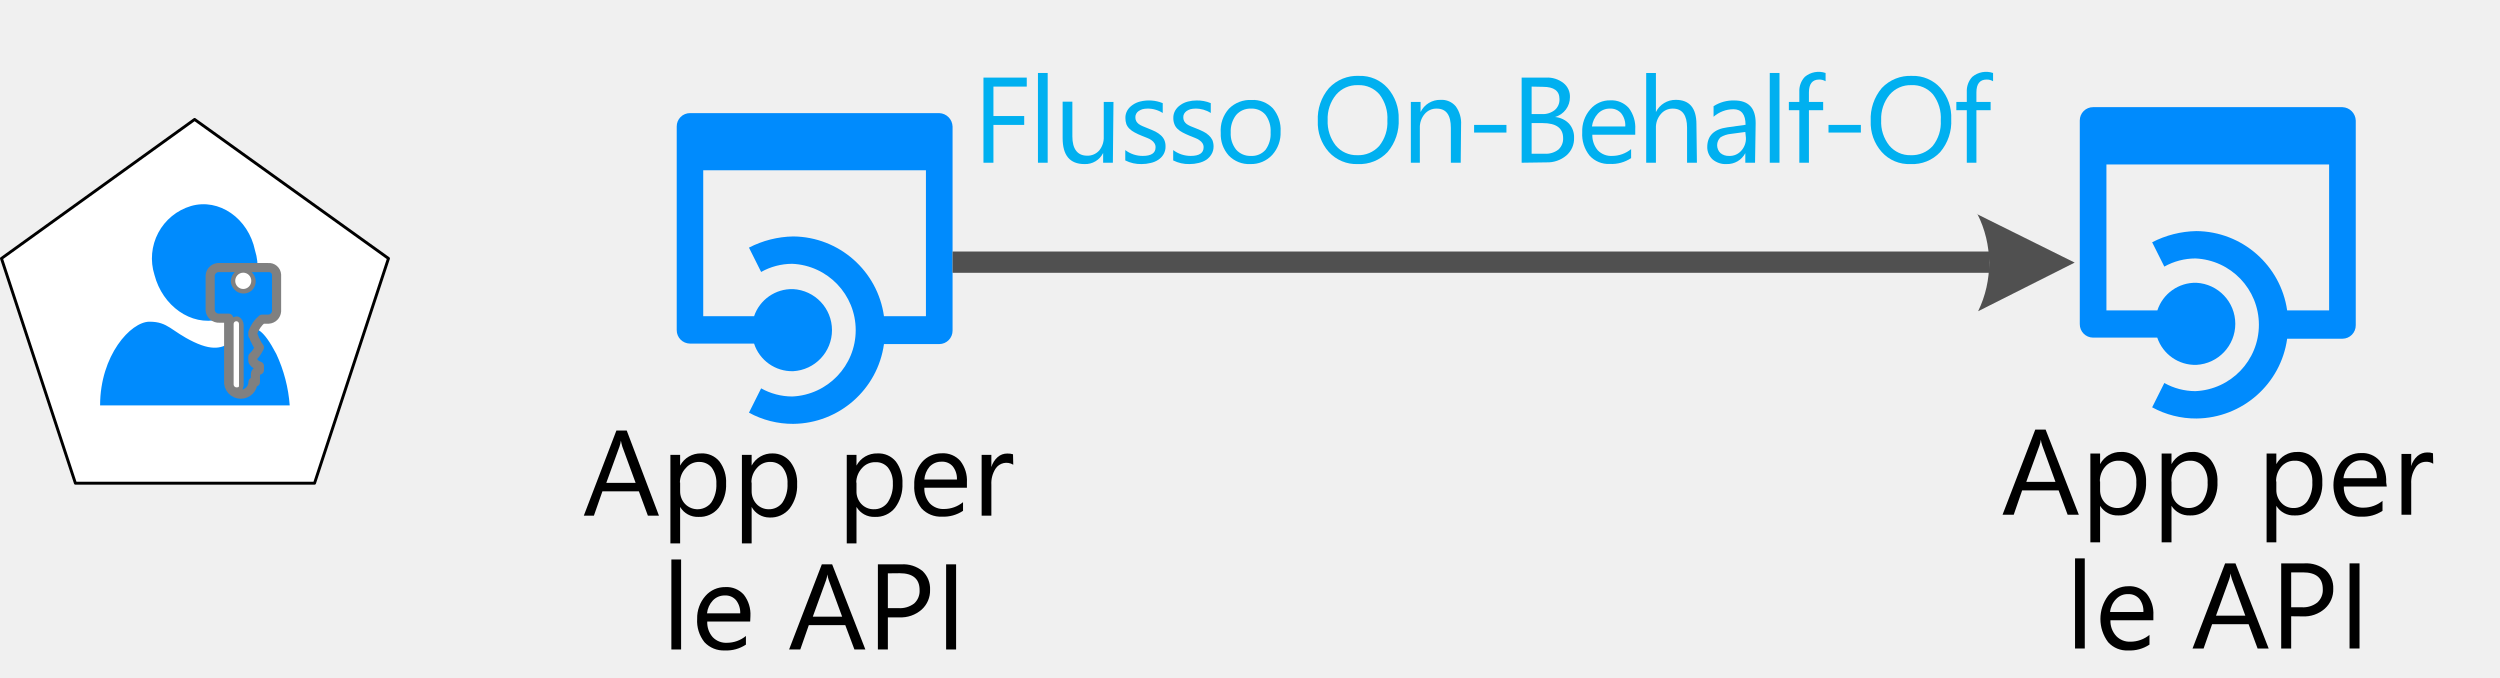
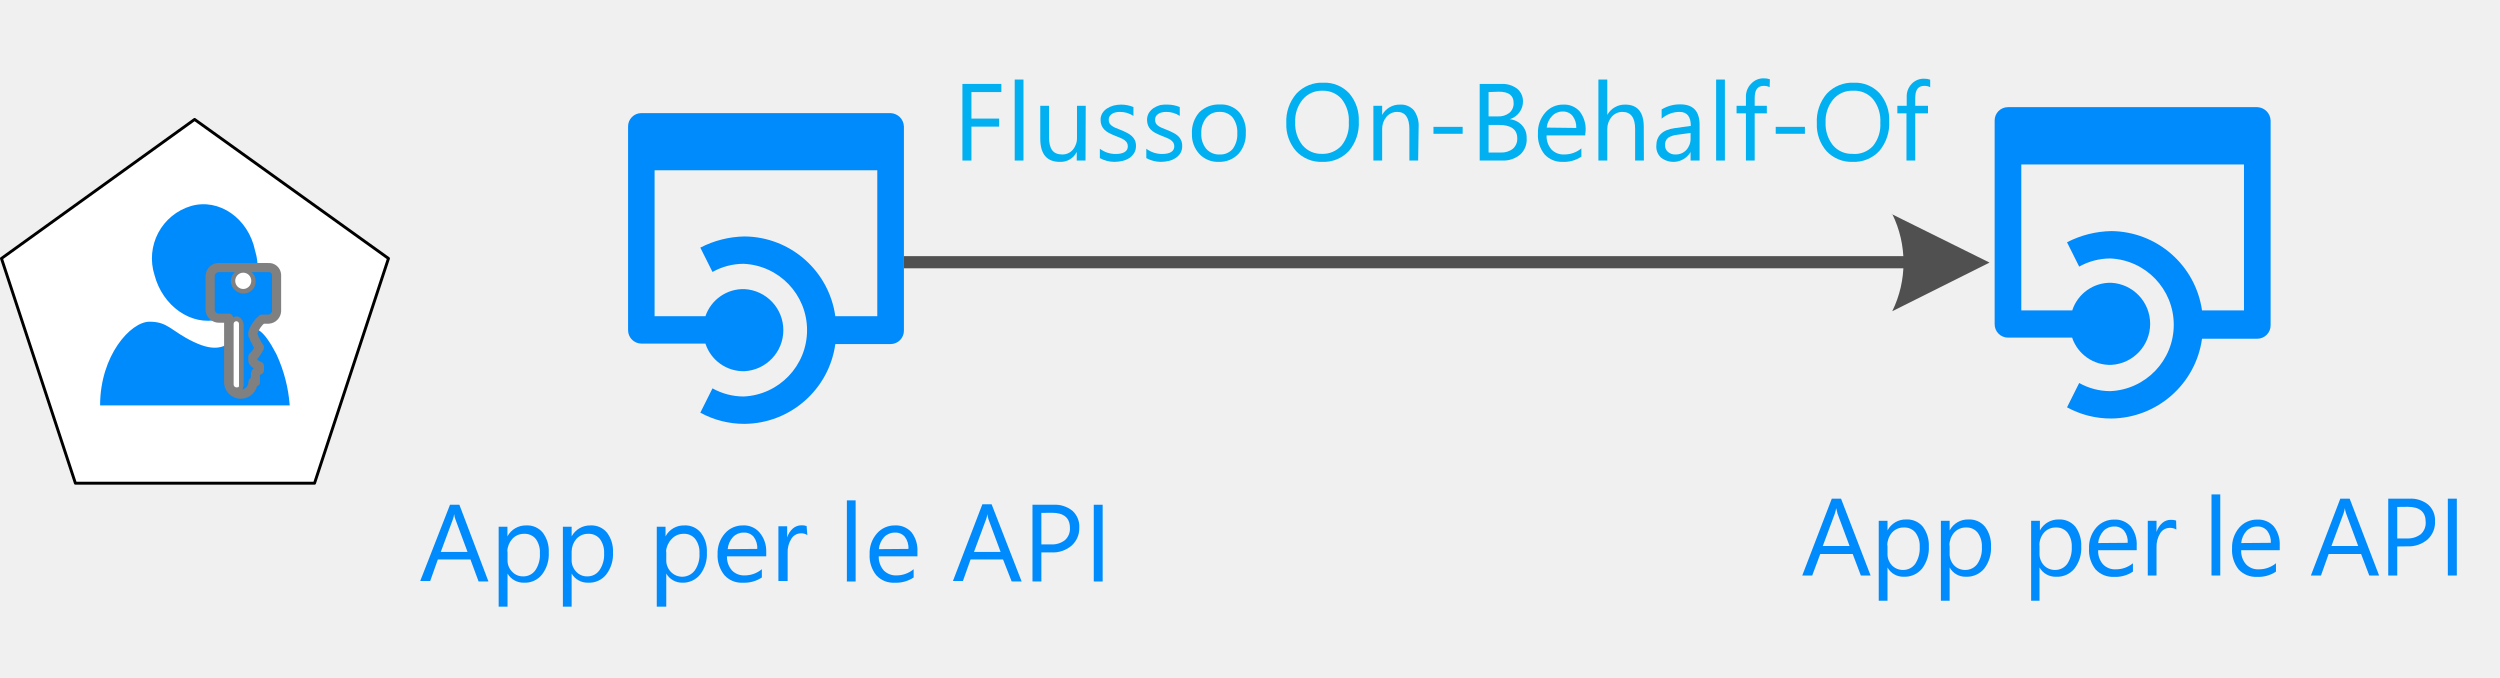
- <svg xmlns="http://www.w3.org/2000/svg" viewBox="0 0 205.55 55.68">
+ <svg xmlns="http://www.w3.org/2000/svg" id="svg95" viewBox="0 0 205.55 55.68">
  <defs>
-     <style>.cls-1,.cls-4{fill:#fff;}.cls-1{stroke:#000;stroke-width:0.24px;}.cls-1,.cls-3{stroke-linecap:round;stroke-linejoin:round;}.cls-2,.cls-3{fill:#008bfd;}.cls-3{stroke:gray;stroke-width:0.75px;}.cls-5{fill:#505050;}.cls-6{fill:#00b0f0;}</style>
+     <style>
+       .cls-1, .cls-4 {
+         fill: #fff;
+       }
+ 
+       .cls-1 {
+         stroke: #000;
+         stroke-width: 0.24px;
+       }
+ 
+       .cls-1, .cls-3 {
+         stroke-linecap: round;
+         stroke-linejoin: round;
+       }
+ 
+       .cls-2, .cls-3 {
+         fill: #008bfd;
+       }
+ 
+       .cls-3 {
+         stroke: gray;
+         stroke-width: 0.75px;
+       }
+ 
+       .cls-5 {
+         isolation: isolate;
+       }
+ 
+       .cls-6 {
+         fill: #00b0f0;
+       }
+ 
+       .cls-7 {
+         fill: #505050;
+       }
+ 
+       .cls-8 {
+         fill: none;
+         stroke: #505050;
+         stroke-miterlimit: 10;
+       }
+     </style>
  </defs>
-   <g id="shapes">
-     <g id="shape1000-1">
-       <path class="cls-1" d="M16,9.82.12,21.25,6.2,39.73H25.86l6.08-18.48Z" />
-     </g>
-     <g id="group1216-3">
-       <g id="group1217-4">
-         <g id="group1218-5">
-           <g id="group1219-6">
-             <g id="shape1220-7">
-               <path class="cls-2" d="M15.7,16.94a4.49,4.49,0,0,0-3,5.66c.66,2.55,3,4.22,5.27,3.67a4.5,4.5,0,0,0,3-5.67C20.42,17.94,18,16.27,15.7,16.94Z" />
-             </g>
+   <g id="shape1000-1">
+     <path id="path15" class="cls-1" d="M16,9.82.12,21.25,6.2,39.73H25.86l6.08-18.48Z" />
+   </g>
+   <g id="group1216-3">
+     <g id="group1217-4">
+       <g id="group1218-5">
+         <g id="group1219-6">
+           <g id="shape1220-7">
+             <path id="path28" class="cls-2" d="M15.7,16.94a4.49,4.49,0,0,0-3,5.66c.66,2.55,3,4.22,5.27,3.67a4.5,4.5,0,0,0,3-5.67C20.42,17.94,18,16.27,15.7,16.94Z" />
          </g>
-           <g id="group1221-9">
-             <g id="shape1222-10">
-               <path class="cls-2" d="M20.64,27c-.44,0-.88.78-1.54,1.11s-1.32.89-3.18,0-2.09-1.66-3.63-1.66-4.06,2.77-4.06,6.88H23.82a12.09,12.09,0,0,0-1.1-4.22C21.62,27,21.08,27,20.64,27Z" />
-             </g>
+         </g>
+         <g id="group1221-9">
+           <g id="shape1222-10">
+             <path id="path36" class="cls-2" d="M20.64,27c-.44,0-.88.78-1.54,1.11s-1.32.89-3.18,0-2.09-1.66-3.63-1.66-4.06,2.77-4.06,6.88H23.82a12.09,12.09,0,0,0-1.1-4.22C21.62,27,21.08,27,20.64,27Z" />
          </g>
        </g>
      </g>
-       <g id="group1223-12">
-         <g id="shape1224-13">
-           <path class="cls-3" d="M22.05,22H17.93a.71.71,0,0,0-.65.66v2.85a.72.72,0,0,0,.76.65h.76v5.15a1,1,0,0,0,1,1.1,1,1,0,0,0,1-1H21v-.65c0-.22.33-.33.33-.33v-.33c-.33-.11-.54-.33-.54-.44v-.33l.21-.22a3.55,3.55,0,0,0,.33-.54A2.4,2.4,0,0,1,21,28c-.1-.11-.1-.33-.21-.44v-.22a2.51,2.51,0,0,1,.76-1.1h.54a.7.7,0,0,0,.65-.65v-3A.63.63,0,0,0,22.05,22Zm-2.39,9.53c0,.22,0,.33-.21.33s-.22-.22-.22-.33V26.72c0-.22.11-.33.22-.33s.21.22.21.33ZM20,23.76a.69.69,0,0,1-.65-.65.7.7,0,0,1,.65-.66.71.71,0,0,1,.65.66A.62.62,0,0,1,20,23.76Z" />
-         </g>
-         <g id="shape1225-15">
-           <path class="cls-4" d="M19.43,31.85a.24.24,0,0,1-.22-.22v-5a.22.22,0,0,1,.44,0v5.11C19.65,31.85,19.54,31.85,19.43,31.85Z" />
-         </g>
-         <g id="shape1226-17">
-           <ellipse class="cls-4" cx="20" cy="23.09" rx="0.66" ry="0.67" />
-         </g>
+     </g>
+     <g id="group1223-12">
+       <g id="shape1224-13">
+         <path id="path46" class="cls-3" d="M22.05,22H17.93a.71.71,0,0,0-.65.66v2.85a.72.72,0,0,0,.76.65h.76v5.15a1,1,0,0,0,1,1.1,1,1,0,0,0,1-1H21v-.65c0-.22.33-.33.33-.33v-.33c-.33-.11-.54-.33-.54-.44v-.33l.21-.22a3.55,3.55,0,0,0,.33-.54A2.4,2.4,0,0,1,21,28c-.1-.11-.1-.33-.21-.44v-.22a2.51,2.51,0,0,1,.76-1.1h.54a.7.7,0,0,0,.65-.65v-3A.63.63,0,0,0,22.05,22Zm-2.39,9.53c0,.22,0,.33-.21.33s-.22-.22-.22-.33V26.72c0-.22.11-.33.22-.33s.21.22.21.33ZM20,23.76a.69.69,0,0,1-.65-.65.7.7,0,0,1,.65-.66.71.71,0,0,1,.65.66A.62.62,0,0,1,20,23.76Z" />
      </g>
-     </g>
-     <g id="shape1229-25">
-       <path class="cls-2" d="M77.23,9.3H56.73a1.09,1.09,0,0,0-1.09,1.1V27.14a1.1,1.1,0,0,0,1.09,1.11H62a3.29,3.29,0,0,0,3.21,2.27,3.38,3.38,0,0,0,0-6.75A3.29,3.29,0,0,0,62,26H57.82v-12H76.13V26H72.68a7.61,7.61,0,0,0-7.46-6.56,8.25,8.25,0,0,0-3.64.92l1,2a5.27,5.27,0,0,1,2.55-.67,5.46,5.46,0,0,1,0,10.91,5.27,5.27,0,0,1-2.55-.67l-1,2a7.51,7.51,0,0,0,3.64.92,7.61,7.61,0,0,0,7.46-6.56h4.55a1.1,1.1,0,0,0,1.09-1.11V10.4A1.14,1.14,0,0,0,77.23,9.3Z" />
-     </g>
-     <g id="shape1227-19">
-       <path class="cls-2" d="M192.6,8.81H172.1A1.09,1.09,0,0,0,171,9.91V26.65a1.1,1.1,0,0,0,1.09,1.11h5.28A3.29,3.29,0,0,0,180.59,30a3.38,3.38,0,0,0,0-6.75,3.29,3.29,0,0,0-3.21,2.27h-4.19v-12H191.5v12h-3.45A7.61,7.61,0,0,0,180.59,19a8.25,8.25,0,0,0-3.64.92l1,2a5.27,5.27,0,0,1,2.55-.67,5.46,5.46,0,0,1,0,10.91,5.27,5.27,0,0,1-2.55-.67l-1,2a7.51,7.51,0,0,0,3.64.92,7.61,7.61,0,0,0,7.46-6.56h4.55a1.1,1.1,0,0,0,1.09-1.11V9.91A1.14,1.14,0,0,0,192.6,8.81Z" />
-     </g>
-     <g id="shape1230-28">
-       <g id="lend5">
-         <path class="cls-5" d="M162.52,17.59l8.06,4-7.94,4a9,9,0,0,0-.06-8" />
+       <g id="shape1225-15">
+         <path id="path51" class="cls-4" d="M19.43,31.85a.24.24,0,0,1-.22-.22v-5a.22.22,0,0,1,.44,0v5.11C19.65,31.85,19.54,31.85,19.43,31.85Z" />
+       </g>
+       <g id="shape1226-17">
+         <ellipse id="ellipse56" class="cls-4" cx="20" cy="23.09" rx="0.66" ry="0.67" />
      </g>
    </g>
  </g>
-   <g id="text">
-     <path d="M170.92,42.32H170l-.74-2h-3l-.69,2h-.92l2.69-7h.85ZM169,39.62l-1.09-3a2,2,0,0,1-.11-.47h0a2.53,2.53,0,0,1-.11.47l-1.09,3Z" />
-     <path d="M172.67,41.59h0v3h-.8v-7.3h.8v.87h0a1.89,1.89,0,0,1,1.72-1,1.82,1.82,0,0,1,1.51.67,2.8,2.8,0,0,1,.55,1.8,3.07,3.07,0,0,1-.62,2,2,2,0,0,1-1.66.75A1.67,1.67,0,0,1,172.67,41.59Zm0-2v.69a1.49,1.49,0,0,0,.4,1.06,1.43,1.43,0,0,0,2.16-.13,2.51,2.51,0,0,0,.42-1.55,2,2,0,0,0-.39-1.3,1.28,1.28,0,0,0-1.05-.48,1.4,1.4,0,0,0-1.12.49A1.79,1.79,0,0,0,172.65,39.58Z" />
-     <path d="M178.54,41.59h0v3h-.81v-7.3h.81v.87h0a1.9,1.9,0,0,1,1.73-1,1.82,1.82,0,0,1,1.51.67,2.8,2.8,0,0,1,.54,1.8,3.07,3.07,0,0,1-.61,2,2,2,0,0,1-1.67.75A1.69,1.69,0,0,1,178.54,41.59Zm0-2v.69a1.49,1.49,0,0,0,.4,1.06,1.43,1.43,0,0,0,2.16-.13,2.51,2.51,0,0,0,.41-1.55,2,2,0,0,0-.38-1.3,1.28,1.28,0,0,0-1.05-.48,1.4,1.4,0,0,0-1.12.49A1.79,1.79,0,0,0,178.53,39.58Z" />
-     <path d="M187.16,41.59h0v3h-.8v-7.3h.8v.87h0a1.9,1.9,0,0,1,1.73-1,1.82,1.82,0,0,1,1.51.67,2.8,2.8,0,0,1,.54,1.8,3.07,3.07,0,0,1-.61,2,2,2,0,0,1-1.67.75A1.67,1.67,0,0,1,187.16,41.59Zm0-2v.69a1.5,1.5,0,0,0,.41,1.06,1.32,1.32,0,0,0,1,.43,1.36,1.36,0,0,0,1.14-.56,2.57,2.57,0,0,0,.41-1.55,2,2,0,0,0-.38-1.3,1.28,1.28,0,0,0-1.05-.48,1.4,1.4,0,0,0-1.12.49A1.8,1.8,0,0,0,187.14,39.58Z" />
-     <path d="M196.24,40h-3.53a1.82,1.82,0,0,0,.45,1.28,1.53,1.53,0,0,0,1.18.46,2.46,2.46,0,0,0,1.55-.56V42a2.89,2.89,0,0,1-1.74.48,2.07,2.07,0,0,1-1.66-.68,3.19,3.19,0,0,1,0-3.82,2.12,2.12,0,0,1,1.64-.73,1.88,1.88,0,0,1,1.52.63,2.66,2.66,0,0,1,.54,1.77Zm-.82-.68a1.62,1.62,0,0,0-.34-1.08,1.11,1.11,0,0,0-.91-.39,1.28,1.28,0,0,0-1,.41,1.78,1.78,0,0,0-.49,1.06Z" />
-     <path d="M200.06,38.13a1,1,0,0,0-.61-.16,1,1,0,0,0-.85.48,2.22,2.22,0,0,0-.35,1.32v2.55h-.8v-5h.8v1h0a1.74,1.74,0,0,1,.52-.83,1.24,1.24,0,0,1,.79-.29,1.22,1.22,0,0,1,.48.07Z" />
-     <path d="M171.41,53.32h-.8V45.91h.8Z" />
-     <path d="M177.05,51h-3.53A1.82,1.82,0,0,0,174,52.3a1.53,1.53,0,0,0,1.18.46,2.46,2.46,0,0,0,1.55-.56V53a2.89,2.89,0,0,1-1.74.48,2.07,2.07,0,0,1-1.66-.68,3.19,3.19,0,0,1,0-3.82A2.12,2.12,0,0,1,175,48.2a1.86,1.86,0,0,1,1.51.63,2.66,2.66,0,0,1,.54,1.77Zm-.82-.68a1.62,1.62,0,0,0-.33-1.08,1.14,1.14,0,0,0-.92-.39,1.28,1.28,0,0,0-1,.41,1.78,1.78,0,0,0-.49,1.06Z" />
-     <path d="M186.53,53.32h-.91l-.74-2h-3l-.7,2h-.91l2.68-7h.85Zm-1.92-2.7-1.1-3a2.75,2.75,0,0,1-.11-.47h0a2.53,2.53,0,0,1-.11.47l-1.09,3Z" />
-     <path d="M188.38,50.67v2.65h-.82v-7h1.92a2.56,2.56,0,0,1,1.74.55,2,2,0,0,1,.62,1.54,2.1,2.1,0,0,1-.69,1.63,2.57,2.57,0,0,1-1.85.64Zm0-3.61v2.87h.86a1.89,1.89,0,0,0,1.29-.39,1.37,1.37,0,0,0,.45-1.1c0-.92-.55-1.38-1.64-1.38Z" />
-     <path d="M194,53.32h-.82v-7H194Z" />
-     <path d="M54.18,42.4h-.91l-.74-2h-3l-.7,2H48l2.68-7h.85Zm-1.92-2.7-1.1-3a4.26,4.26,0,0,1-.11-.47h0a2.53,2.53,0,0,1-.11.47l-1.09,3Z" />
-     <path d="M55.92,41.68h0v3h-.8V37.4h.8v.88h0a1.9,1.9,0,0,1,1.73-1,1.82,1.82,0,0,1,1.51.67,2.8,2.8,0,0,1,.54,1.8,3.11,3.11,0,0,1-.61,2,2,2,0,0,1-1.67.75A1.67,1.67,0,0,1,55.92,41.68Zm0-2v.7a1.5,1.5,0,0,0,.41,1.06,1.43,1.43,0,0,0,2.16-.13,2.6,2.6,0,0,0,.41-1.55,2.08,2.08,0,0,0-.38-1.31,1.3,1.3,0,0,0-1-.47,1.4,1.4,0,0,0-1.12.49A1.74,1.74,0,0,0,55.9,39.66Z" />
-     <path d="M61.8,41.68h0v3H61V37.4h.8v.88h0a1.9,1.9,0,0,1,1.73-1A1.83,1.83,0,0,1,65,38a2.8,2.8,0,0,1,.54,1.8,3.11,3.11,0,0,1-.61,2,2,2,0,0,1-1.67.75A1.67,1.67,0,0,1,61.8,41.68Zm0-2v.7a1.53,1.53,0,0,0,.4,1.06,1.37,1.37,0,0,0,1,.43,1.36,1.36,0,0,0,1.14-.56,2.6,2.6,0,0,0,.41-1.55,2,2,0,0,0-.39-1.31,1.27,1.27,0,0,0-1-.47,1.39,1.39,0,0,0-1.12.49A1.74,1.74,0,0,0,61.78,39.66Z" />
-     <path d="M70.42,41.68h0v3h-.8V37.4h.8v.88h0a1.89,1.89,0,0,1,1.73-1,1.83,1.83,0,0,1,1.51.67,2.8,2.8,0,0,1,.54,1.8,3.11,3.11,0,0,1-.61,2,2,2,0,0,1-1.67.75A1.67,1.67,0,0,1,70.42,41.68Zm0-2v.7a1.49,1.49,0,0,0,.4,1.06,1.37,1.37,0,0,0,1,.43A1.36,1.36,0,0,0,73,41.29a2.6,2.6,0,0,0,.41-1.55A2,2,0,0,0,73,38.43,1.27,1.27,0,0,0,72,38a1.42,1.42,0,0,0-1.13.49A1.78,1.78,0,0,0,70.4,39.66Z" />
-     <path d="M79.5,40.1H76a1.83,1.83,0,0,0,.45,1.29,1.52,1.52,0,0,0,1.18.46,2.46,2.46,0,0,0,1.55-.56V42a2.89,2.89,0,0,1-1.74.48,2.14,2.14,0,0,1-1.67-.68,2.8,2.8,0,0,1-.6-1.92A2.75,2.75,0,0,1,75.8,38a2.12,2.12,0,0,1,1.64-.73,1.88,1.88,0,0,1,1.52.63,2.63,2.63,0,0,1,.54,1.76Zm-.82-.67a1.64,1.64,0,0,0-.34-1.08,1.12,1.12,0,0,0-.91-.39,1.32,1.32,0,0,0-1,.41A1.83,1.83,0,0,0,76,39.43Z" />
-     <path d="M83.31,38.21a1.07,1.07,0,0,0-1.46.33,2.21,2.21,0,0,0-.34,1.31V42.4h-.8v-5h.8v1h0a1.76,1.76,0,0,1,.52-.82,1.17,1.17,0,0,1,.79-.29,1.45,1.45,0,0,1,.47.06Z" />
-     <path d="M56,53.4h-.8V46H56Z" />
-     <path d="M61.68,51.1H58.15a1.83,1.83,0,0,0,.45,1.29,1.52,1.52,0,0,0,1.18.46,2.46,2.46,0,0,0,1.55-.56V53a2.89,2.89,0,0,1-1.74.48,2.14,2.14,0,0,1-1.67-.68,2.8,2.8,0,0,1-.6-1.92A2.75,2.75,0,0,1,58,49a2.12,2.12,0,0,1,1.64-.73,1.88,1.88,0,0,1,1.52.63,2.63,2.63,0,0,1,.54,1.76Zm-.82-.67a1.64,1.64,0,0,0-.34-1.08,1.12,1.12,0,0,0-.91-.39,1.32,1.32,0,0,0-1,.41,1.83,1.83,0,0,0-.48,1.06Z" />
-     <path d="M71.15,53.4h-.9l-.75-2h-3l-.7,2h-.92l2.69-7h.85Zm-1.91-2.7-1.1-3a2,2,0,0,1-.11-.47h0a2.53,2.53,0,0,1-.11.47l-1.09,3Z" />
-     <path d="M73,50.76V53.4h-.82v-7h1.93a2.51,2.51,0,0,1,1.74.55,2,2,0,0,1,.62,1.54,2.1,2.1,0,0,1-.69,1.63,2.59,2.59,0,0,1-1.85.64Zm0-3.62V50h.86a1.92,1.92,0,0,0,1.3-.38,1.38,1.38,0,0,0,.45-1.1c0-.92-.55-1.39-1.64-1.39Z" />
-     <path d="M78.61,53.4h-.82v-7h.82Z" />
-     <path class="cls-6" d="M84.42,7.12H81.68V9.54h2.53v.73H81.68v3.11h-.82v-7h3.56Z" />
-     <path class="cls-6" d="M86.14,13.38h-.8V6h.8Z" />
-     <path class="cls-6" d="M91.5,13.38h-.8v-.8h0a1.63,1.63,0,0,1-1.54.91c-1.19,0-1.79-.71-1.79-2.13v-3h.8v2.86c0,1,.4,1.58,1.21,1.58a1.27,1.27,0,0,0,1-.43,1.67,1.67,0,0,0,.37-1.13V8.38h.8Z" />
-     <path class="cls-6" d="M92.52,13.19v-.85a2.35,2.35,0,0,0,1.44.48c.7,0,1.05-.24,1.05-.7a.59.59,0,0,0-.09-.34.82.82,0,0,0-.24-.25,1.52,1.52,0,0,0-.36-.19l-.45-.18a5.37,5.37,0,0,1-.58-.27,1.74,1.74,0,0,1-.42-.3,1.08,1.08,0,0,1-.26-.38,1.56,1.56,0,0,1-.08-.51,1.17,1.17,0,0,1,.16-.62,1.42,1.42,0,0,1,.43-.45,1.79,1.79,0,0,1,.61-.28,3,3,0,0,1,1.87.13v.81a2.25,2.25,0,0,0-1.27-.36,1.62,1.62,0,0,0-.4.05,1.28,1.28,0,0,0-.31.15.6.6,0,0,0-.2.22.55.55,0,0,0-.07.28.65.65,0,0,0,.07.33.79.79,0,0,0,.21.24,1.69,1.69,0,0,0,.33.18l.44.18c.22.09.42.17.6.26a2.11,2.11,0,0,1,.45.31,1.14,1.14,0,0,1,.28.38,1.25,1.25,0,0,1,.1.53,1.22,1.22,0,0,1-.16.64,1.38,1.38,0,0,1-.44.46,1.78,1.78,0,0,1-.63.26,2.94,2.94,0,0,1-.74.09A2.82,2.82,0,0,1,92.52,13.19Z" />
-     <path class="cls-6" d="M96.46,13.19v-.85a2.4,2.4,0,0,0,1.44.48c.7,0,1.06-.24,1.06-.7a.59.59,0,0,0-.09-.34.85.85,0,0,0-.25-.25,1.52,1.52,0,0,0-.36-.19l-.45-.18c-.22-.09-.41-.18-.58-.27a1.74,1.74,0,0,1-.42-.3,1,1,0,0,1-.25-.38,1.33,1.33,0,0,1-.09-.51,1.17,1.17,0,0,1,.16-.62,1.42,1.42,0,0,1,.43-.45,1.79,1.79,0,0,1,.61-.28,2.82,2.82,0,0,1,.71-.09,2.87,2.87,0,0,1,1.17.22v.81a2.27,2.27,0,0,0-1.27-.36,1.7,1.7,0,0,0-.41.05,1.28,1.28,0,0,0-.31.15.7.7,0,0,0-.2.22.55.55,0,0,0-.07.28.65.65,0,0,0,.07.33.79.79,0,0,0,.21.24,1.69,1.69,0,0,0,.33.18l.45.18c.22.09.42.17.59.26a1.7,1.7,0,0,1,.45.31,1.33,1.33,0,0,1,.29.38,1.43,1.43,0,0,1,.1.53,1.22,1.22,0,0,1-.17.64,1.45,1.45,0,0,1-.43.46,2,2,0,0,1-.63.26,3.08,3.08,0,0,1-.75.09A2.82,2.82,0,0,1,96.46,13.19Z" />
-     <path class="cls-6" d="M102.8,13.49a2.31,2.31,0,0,1-1.77-.7,2.6,2.6,0,0,1-.66-1.86,2.67,2.67,0,0,1,.68-2,2.45,2.45,0,0,1,1.86-.71,2.25,2.25,0,0,1,1.75.69,2.72,2.72,0,0,1,.63,1.91,2.69,2.69,0,0,1-.68,1.91A2.36,2.36,0,0,1,102.8,13.49Zm.06-4.56a1.54,1.54,0,0,0-1.23.53,2.19,2.19,0,0,0-.44,1.44,2.08,2.08,0,0,0,.45,1.41,1.55,1.55,0,0,0,1.22.51,1.48,1.48,0,0,0,1.19-.5,2.21,2.21,0,0,0,.42-1.44,2.21,2.21,0,0,0-.42-1.44A1.46,1.46,0,0,0,102.86,8.93Z" />
-     <path class="cls-6" d="M111.64,13.49a3.06,3.06,0,0,1-2.39-1,3.61,3.61,0,0,1-.9-2.55,3.86,3.86,0,0,1,.92-2.7,3.17,3.17,0,0,1,2.48-1,3,3,0,0,1,2.34,1A3.68,3.68,0,0,1,115,9.79a3.91,3.91,0,0,1-.91,2.71A3.15,3.15,0,0,1,111.64,13.49Zm0-6.49a2.26,2.26,0,0,0-1.79.79,3.08,3.08,0,0,0-.69,2.09,3.16,3.16,0,0,0,.67,2.09,2.23,2.23,0,0,0,1.76.79,2.3,2.3,0,0,0,1.81-.76,3.08,3.08,0,0,0,.67-2.1,3.18,3.18,0,0,0-.65-2.14A2.2,2.2,0,0,0,111.69,7Z" />
-     <path class="cls-6" d="M120.1,13.38h-.81V10.52c0-1.06-.38-1.59-1.16-1.59a1.25,1.25,0,0,0-1,.45,1.68,1.68,0,0,0-.39,1.14v2.86H116v-5h.8v.83h0a1.78,1.78,0,0,1,1.64-1,1.51,1.51,0,0,1,1.25.53,2.35,2.35,0,0,1,.44,1.53Z" />
-     <path class="cls-6" d="M123.86,10.9H121.2v-.63h2.66Z" />
-     <path class="cls-6" d="M125.11,13.38v-7h2a2.14,2.14,0,0,1,1.44.45A1.41,1.41,0,0,1,129.08,8a1.68,1.68,0,0,1-.33,1,1.7,1.7,0,0,1-.89.62v0a1.83,1.83,0,0,1,1.14.54,1.65,1.65,0,0,1,.42,1.17,1.83,1.83,0,0,1-.64,1.46,2.41,2.41,0,0,1-1.63.56Zm.82-6.26V9.38h.84a1.58,1.58,0,0,0,1.06-.33,1.11,1.11,0,0,0,.39-.91q0-1-1.35-1Zm0,3v2.52H127a1.68,1.68,0,0,0,1.13-.34,1.19,1.19,0,0,0,.39-.94c0-.82-.56-1.24-1.69-1.24Z" />
-     <path class="cls-6" d="M134.45,11.08h-3.53a1.92,1.92,0,0,0,.45,1.28,1.53,1.53,0,0,0,1.18.46,2.47,2.47,0,0,0,1.56-.56V13a2.9,2.9,0,0,1-1.75.48,2.09,2.09,0,0,1-1.66-.68,2.8,2.8,0,0,1-.61-1.92,2.71,2.71,0,0,1,.67-1.9,2.1,2.1,0,0,1,1.64-.73,1.9,1.9,0,0,1,1.52.63,2.65,2.65,0,0,1,.53,1.77Zm-.82-.68a1.59,1.59,0,0,0-.33-1.08,1.14,1.14,0,0,0-.92-.39,1.32,1.32,0,0,0-1,.41,1.91,1.91,0,0,0-.49,1.06Z" />
-     <path class="cls-6" d="M139.52,13.38h-.81V10.49c0-1-.38-1.56-1.16-1.56a1.25,1.25,0,0,0-1,.45,1.67,1.67,0,0,0-.4,1.16v2.84h-.8V6h.8V9.21h0a1.8,1.8,0,0,1,1.64-1c1.12,0,1.69.68,1.69,2Z" />
-     <path class="cls-6" d="M144.3,13.38h-.8v-.79h0a1.67,1.67,0,0,1-1.53.9,1.65,1.65,0,0,1-1.17-.39,1.37,1.37,0,0,1-.43-1c0-.94.55-1.48,1.65-1.63l1.5-.21c0-.85-.34-1.28-1-1.28a2.48,2.48,0,0,0-1.63.62V8.73a3,3,0,0,1,1.7-.47c1.18,0,1.76.62,1.76,1.86Zm-.8-2.53-1.2.16a2,2,0,0,0-.84.28.9.9,0,0,0,0,1.3,1.05,1.05,0,0,0,.7.23,1.26,1.26,0,0,0,1-.42,1.49,1.49,0,0,0,.39-1.06Z" />
-     <path class="cls-6" d="M146.31,13.38h-.8V6h.8Z" />
-     <path class="cls-6" d="M150.1,6.68a1,1,0,0,0-.53-.14c-.56,0-.84.36-.84,1.06v.78h1.17v.68h-1.17v4.32h-.79V9.06h-.86V8.38h.86V7.56a1.7,1.7,0,0,1,.45-1.24A1.77,1.77,0,0,1,150.1,6Z" />
-     <path class="cls-6" d="M153,10.9h-2.66v-.63H153Z" />
-     <path class="cls-6" d="M157.09,13.49a3,3,0,0,1-2.38-1,3.61,3.61,0,0,1-.9-2.55,3.9,3.9,0,0,1,.91-2.7,3.2,3.2,0,0,1,2.49-1,3,3,0,0,1,2.34,1,3.67,3.67,0,0,1,.88,2.56,3.86,3.86,0,0,1-.91,2.71A3.12,3.12,0,0,1,157.09,13.49ZM157.15,7a2.26,2.26,0,0,0-1.79.79,3.08,3.08,0,0,0-.69,2.09,3.1,3.1,0,0,0,.67,2.09,2.21,2.21,0,0,0,1.75.79,2.31,2.31,0,0,0,1.82-.76,3.07,3.07,0,0,0,.66-2.1,3.18,3.18,0,0,0-.64-2.14A2.2,2.2,0,0,0,157.15,7Z" />
-     <path class="cls-6" d="M163.87,6.68a1,1,0,0,0-.53-.14c-.56,0-.84.36-.84,1.06v.78h1.17v.68H162.5v4.32h-.79V9.06h-.86V8.38h.86V7.56a1.7,1.7,0,0,1,.45-1.24A1.77,1.77,0,0,1,163.87,6Z" />
-     <rect class="cls-5" x="78.32" y="20.68" width="85.23" height="1.75" />
+   <path id="path65" class="cls-2" d="M185.6,8.81H165.1A1.09,1.09,0,0,0,164,9.91V26.65a1.1,1.1,0,0,0,1.09,1.11h5.28A3.29,3.29,0,0,0,173.59,30a3.38,3.38,0,0,0,0-6.75,3.29,3.29,0,0,0-3.21,2.27h-4.19v-12H184.5v12h-3.45A7.61,7.61,0,0,0,173.59,19a8.25,8.25,0,0,0-3.64.92l1,2a5.27,5.27,0,0,1,2.55-.67,5.46,5.46,0,0,1,0,10.91,5.27,5.27,0,0,1-2.55-.67l-1,2a7.51,7.51,0,0,0,3.64.92,7.61,7.61,0,0,0,7.46-6.56h4.55a1.1,1.1,0,0,0,1.09-1.11V9.91A1.14,1.14,0,0,0,185.6,8.81Z" />
+   <g id="text67" class="cls-5">
+     <path class="cls-2" d="M153.8,47.32H153l-.67-1.77h-2.67L149,47.32h-.82L150.61,41h.76Zm-1.73-2.43-1-2.69c0-.09-.06-.23-.1-.42h0a3.3,3.3,0,0,1-.1.42l-1,2.69Z" />
+     <path class="cls-2" d="M155.19,46.66h0v2.73h-.72V42.82h.72v.79h0a1.69,1.69,0,0,1,1.55-.9,1.66,1.66,0,0,1,1.36.6,2.56,2.56,0,0,1,.49,1.62,2.81,2.81,0,0,1-.55,1.81,1.84,1.84,0,0,1-1.5.68A1.48,1.48,0,0,1,155.19,46.66Zm0-1.81v.63a1.36,1.36,0,0,0,.36,1,1.23,1.23,0,0,0,.92.38,1.2,1.2,0,0,0,1-.5,2.32,2.32,0,0,0,.37-1.39,1.84,1.84,0,0,0-.35-1.18,1.15,1.15,0,0,0-.94-.42,1.28,1.28,0,0,0-1,.43A1.63,1.63,0,0,0,155.17,44.85Z" />
+     <path class="cls-2" d="M160.3,46.66h0v2.73h-.72V42.82h.72v.79h0a1.69,1.69,0,0,1,1.55-.9,1.65,1.65,0,0,1,1.36.6,2.5,2.5,0,0,1,.49,1.62,2.75,2.75,0,0,1-.55,1.81,1.84,1.84,0,0,1-1.5.68A1.48,1.48,0,0,1,160.3,46.66Zm0-1.81v.63a1.36,1.36,0,0,0,.36,1,1.23,1.23,0,0,0,.92.38,1.2,1.2,0,0,0,1-.5,2.25,2.25,0,0,0,.37-1.39,1.84,1.84,0,0,0-.35-1.18,1.15,1.15,0,0,0-.94-.42,1.28,1.28,0,0,0-1,.43A1.63,1.63,0,0,0,160.28,44.85Z" />
+     <path class="cls-2" d="M167.69,46.66h0v2.73H167V42.82h.72v.79h0a1.72,1.72,0,0,1,1.56-.9,1.66,1.66,0,0,1,1.36.6,2.56,2.56,0,0,1,.48,1.62,2.75,2.75,0,0,1-.55,1.81,1.82,1.82,0,0,1-1.5.68A1.51,1.51,0,0,1,167.69,46.66Zm0-1.81v.63a1.36,1.36,0,0,0,.36,1,1.23,1.23,0,0,0,.92.38,1.2,1.2,0,0,0,1-.5,2.32,2.32,0,0,0,.37-1.39,1.84,1.84,0,0,0-.35-1.18,1.16,1.16,0,0,0-.94-.42,1.27,1.27,0,0,0-1,.43A1.59,1.59,0,0,0,167.68,44.85Z" />
+     <path class="cls-2" d="M175.68,45.24h-3.17a1.64,1.64,0,0,0,.4,1.16,1.36,1.36,0,0,0,1.06.41,2.17,2.17,0,0,0,1.4-.5V47a2.59,2.59,0,0,1-1.57.43,1.92,1.92,0,0,1-1.5-.61,2.54,2.54,0,0,1-.54-1.73,2.48,2.48,0,0,1,.59-1.71,1.92,1.92,0,0,1,1.48-.66,1.7,1.7,0,0,1,1.37.57,2.4,2.4,0,0,1,.48,1.59Zm-.74-.61a1.46,1.46,0,0,0-.3-1,1,1,0,0,0-.82-.34,1.19,1.19,0,0,0-.87.36,1.72,1.72,0,0,0-.44,1Z" />
+     <path class="cls-2" d="M178.94,43.54a1,1,0,0,0-.55-.14.93.93,0,0,0-.77.43,2.07,2.07,0,0,0-.31,1.19v2.3h-.72v-4.5h.72v.92h0a1.6,1.6,0,0,1,.47-.74,1.06,1.06,0,0,1,.71-.26,1.19,1.19,0,0,1,.43.06Z" />
+     <path class="cls-2" d="M182.55,47.32h-.72V40.65h.72Z" />
+     <path class="cls-2" d="M187.44,45.24h-3.17a1.64,1.64,0,0,0,.4,1.16,1.36,1.36,0,0,0,1.06.41,2.17,2.17,0,0,0,1.4-.5V47a2.59,2.59,0,0,1-1.57.43,1.92,1.92,0,0,1-1.5-.61,2.54,2.54,0,0,1-.54-1.73,2.48,2.48,0,0,1,.59-1.71,1.92,1.92,0,0,1,1.48-.66,1.7,1.7,0,0,1,1.37.57,2.4,2.4,0,0,1,.48,1.59Zm-.73-.61a1.52,1.52,0,0,0-.31-1,1,1,0,0,0-.82-.34,1.19,1.19,0,0,0-.87.36,1.72,1.72,0,0,0-.44,1Z" />
+     <path class="cls-2" d="M195.61,47.32h-.81l-.67-1.77h-2.67l-.63,1.77H190L192.42,41h.77Zm-1.72-2.43-1-2.69a2.61,2.61,0,0,1-.1-.42h0a2.17,2.17,0,0,1-.1.42l-1,2.69Z" />
+     <path class="cls-2" d="M197.1,44.93v2.39h-.74V41h1.73a2.28,2.28,0,0,1,1.57.5,1.74,1.74,0,0,1,.55,1.38,1.91,1.91,0,0,1-.61,1.47,2.38,2.38,0,0,1-1.67.57Zm0-3.25v2.59h.77a1.76,1.76,0,0,0,1.17-.35,1.25,1.25,0,0,0,.4-1c0-.83-.49-1.25-1.48-1.25Z" />
+     <path class="cls-2" d="M202,47.32h-.74V41H202Z" />
  </g>
+   <g id="text76" class="cls-5">
+     <path class="cls-6" d="M82.33,7.57H79.87V9.75h2.28v.66H79.87V13.2h-.74V6.9h3.2Z" />
+     <path class="cls-6" d="M84.15,13.2h-.72V6.54h.72Z" />
+     <path class="cls-6" d="M89.25,13.2h-.72v-.71h0a1.47,1.47,0,0,1-1.39.82c-1.07,0-1.61-.64-1.61-1.92V8.7h.72v2.58c0,1,.36,1.42,1.09,1.42a1.11,1.11,0,0,0,.87-.39,1.47,1.47,0,0,0,.34-1V8.7h.72Z" />
+     <path class="cls-6" d="M90.43,13v-.77a2.14,2.14,0,0,0,1.3.43c.63,0,1-.21,1-.63a.62.62,0,0,0-.08-.31,1.14,1.14,0,0,0-.22-.22,2,2,0,0,0-.33-.17l-.4-.16a5.46,5.46,0,0,1-.53-.24,1.54,1.54,0,0,1-.37-.27,1.12,1.12,0,0,1-.23-.35,1.25,1.25,0,0,1-.08-.45,1,1,0,0,1,.15-.56A1.24,1.24,0,0,1,91,8.93a2,2,0,0,1,.55-.25,2.74,2.74,0,0,1,.64-.08,2.69,2.69,0,0,1,1,.2v.73a2,2,0,0,0-1.14-.33,1.38,1.38,0,0,0-.37.05.8.8,0,0,0-.28.13.86.86,0,0,0-.18.2.55.55,0,0,0-.06.26.65.65,0,0,0,.06.29.76.76,0,0,0,.19.21,1.39,1.39,0,0,0,.3.17l.4.16a5.46,5.46,0,0,1,.53.24,1.82,1.82,0,0,1,.41.27,1.1,1.1,0,0,1,.26.35,1.13,1.13,0,0,1,.09.47,1.09,1.09,0,0,1-.15.58,1.38,1.38,0,0,1-.39.41,1.81,1.81,0,0,1-.57.24,3,3,0,0,1-.67.08A2.54,2.54,0,0,1,90.43,13Z" />
+     <path class="cls-6" d="M94.25,13v-.77a2.14,2.14,0,0,0,1.3.43c.63,0,1-.21,1-.63a.62.62,0,0,0-.08-.31,1.14,1.14,0,0,0-.22-.22,2.55,2.55,0,0,0-.33-.17l-.4-.16a5.46,5.46,0,0,1-.53-.24,1.54,1.54,0,0,1-.37-.27,1,1,0,0,1-.23-.35,1.25,1.25,0,0,1-.08-.45,1.13,1.13,0,0,1,.14-.56,1.38,1.38,0,0,1,.39-.41,2,2,0,0,1,.55-.25A2.74,2.74,0,0,1,96,8.6a2.69,2.69,0,0,1,1,.2v.73a2,2,0,0,0-1.14-.33,1.38,1.38,0,0,0-.37.05.8.8,0,0,0-.28.13.57.57,0,0,0-.18.2.55.55,0,0,0-.06.26.65.65,0,0,0,.06.29.63.63,0,0,0,.19.21,1.39,1.39,0,0,0,.3.17l.4.16a5.46,5.46,0,0,1,.53.24,1.82,1.82,0,0,1,.41.27,1.07,1.07,0,0,1,.25.35,1.13,1.13,0,0,1,.09.47,1.09,1.09,0,0,1-.14.58,1.3,1.3,0,0,1-.4.41,1.67,1.67,0,0,1-.56.24,3,3,0,0,1-.67.08A2.54,2.54,0,0,1,94.25,13Z" />
+     <path class="cls-6" d="M100.22,13.31a2.09,2.09,0,0,1-1.59-.63A2.33,2.33,0,0,1,98,11a2.47,2.47,0,0,1,.62-1.78,2.27,2.27,0,0,1,1.68-.63,2,2,0,0,1,1.57.62,2.43,2.43,0,0,1,.56,1.72,2.44,2.44,0,0,1-.6,1.72A2.15,2.15,0,0,1,100.22,13.31Zm.06-4.11a1.35,1.35,0,0,0-1.1.48,1.93,1.93,0,0,0-.41,1.3,1.85,1.85,0,0,0,.41,1.26,1.38,1.38,0,0,0,1.1.46,1.32,1.32,0,0,0,1.07-.45,2,2,0,0,0,.38-1.29,2,2,0,0,0-.38-1.3A1.33,1.33,0,0,0,100.28,9.2Z" />
+     <path class="cls-6" d="M108.72,13.31a2.8,2.8,0,0,1-2.15-.88,3.28,3.28,0,0,1-.81-2.3,3.46,3.46,0,0,1,.83-2.43,2.86,2.86,0,0,1,2.23-.9,2.75,2.75,0,0,1,2.11.87,3.31,3.31,0,0,1,.79,2.3,3.51,3.51,0,0,1-.81,2.44A2.83,2.83,0,0,1,108.72,13.31Zm0-5.85a2,2,0,0,0-1.61.72,2.73,2.73,0,0,0-.62,1.88,2.83,2.83,0,0,0,.6,1.88,2,2,0,0,0,1.58.71,2.07,2.07,0,0,0,1.63-.68,2.76,2.76,0,0,0,.6-1.9,2.84,2.84,0,0,0-.58-1.92A2,2,0,0,0,108.77,7.46Z" />
+     <path class="cls-6" d="M116.6,13.2h-.72V10.64q0-1.44-1-1.44a1.14,1.14,0,0,0-.89.41,1.53,1.53,0,0,0-.35,1V13.2h-.72V8.7h.72v.75h0a1.63,1.63,0,0,1,1.48-.85,1.4,1.4,0,0,1,1.13.47,2.14,2.14,0,0,1,.39,1.38Z" />
+     <path class="cls-6" d="M120.26,11h-2.4v-.57h2.4Z" />
+     <path class="cls-6" d="M121.66,13.2V6.9h1.79a2,2,0,0,1,1.3.4,1.33,1.33,0,0,1,.47,1,1.47,1.47,0,0,1-.29.93,1.52,1.52,0,0,1-.8.57h0a1.59,1.59,0,0,1,1,.49,1.45,1.45,0,0,1,.39,1.05A1.66,1.66,0,0,1,125,12.7a2.15,2.15,0,0,1-1.47.5Zm.73-5.63v2h.76a1.4,1.4,0,0,0,.95-.29,1,1,0,0,0,.35-.82c0-.61-.4-.92-1.21-.92Zm0,2.7v2.27h1a1.49,1.49,0,0,0,1-.31,1.07,1.07,0,0,0,.36-.85c0-.74-.51-1.11-1.52-1.11Z" />
+     <path class="cls-6" d="M130.33,11.13h-3.17a1.66,1.66,0,0,0,.4,1.16,1.37,1.37,0,0,0,1.07.41,2.16,2.16,0,0,0,1.39-.5v.68a2.59,2.59,0,0,1-1.57.43A1.91,1.91,0,0,1,127,12.7a2.5,2.5,0,0,1-.55-1.73,2.44,2.44,0,0,1,.6-1.71,1.9,1.9,0,0,1,1.47-.66,1.7,1.7,0,0,1,1.37.57,2.4,2.4,0,0,1,.48,1.59Zm-.73-.61a1.5,1.5,0,0,0-.31-1,1,1,0,0,0-.82-.35,1.16,1.16,0,0,0-.86.37,1.59,1.59,0,0,0-.44.95Z" />
+     <path class="cls-6" d="M135.16,13.2h-.72V10.61q0-1.41-1.05-1.41a1.13,1.13,0,0,0-.88.41,1.51,1.51,0,0,0-.36,1V13.2h-.73V6.54h.73V9.45h0a1.64,1.64,0,0,1,1.48-.85c1,0,1.52.61,1.52,1.83Z" />
+     <path class="cls-6" d="M139.74,13.2H139v-.7h0a1.64,1.64,0,0,1-2.44.45,1.23,1.23,0,0,1-.38-.94c0-.84.5-1.33,1.49-1.47l1.35-.19c0-.76-.31-1.15-.93-1.15a2.23,2.23,0,0,0-1.47.56V9a2.84,2.84,0,0,1,1.53-.42q1.59,0,1.59,1.68ZM139,10.93l-1.09.15a1.79,1.79,0,0,0-.75.24.73.73,0,0,0-.26.64.68.68,0,0,0,.24.53.88.88,0,0,0,.62.21,1.16,1.16,0,0,0,.89-.37,1.36,1.36,0,0,0,.35-.95Z" />
+     <path class="cls-6" d="M141.82,13.2h-.72V6.54h.72Z" />
+     <path class="cls-6" d="M145.5,7.17a1,1,0,0,0-.48-.11c-.5,0-.75.31-.75,1V8.7h1v.62h-1V13.2h-.72V9.32h-.77V8.7h.77V8A1.5,1.5,0,0,1,144,6.86a1.36,1.36,0,0,1,1-.42,1.45,1.45,0,0,1,.52.08Z" />
+     <path class="cls-6" d="M148.4,11H146v-.57h2.4Z" />
+     <path class="cls-6" d="M152.33,13.31a2.81,2.81,0,0,1-2.15-.88,3.27,3.27,0,0,1-.8-2.3,3.45,3.45,0,0,1,.82-2.43,2.87,2.87,0,0,1,2.23-.9,2.73,2.73,0,0,1,2.11.87,3.31,3.31,0,0,1,.79,2.3,3.51,3.51,0,0,1-.81,2.44A2.83,2.83,0,0,1,152.33,13.31Zm0-5.85a2,2,0,0,0-1.61.72,2.78,2.78,0,0,0-.62,1.88,2.83,2.83,0,0,0,.6,1.88,2,2,0,0,0,1.58.71A2.05,2.05,0,0,0,154,12a2.76,2.76,0,0,0,.6-1.9A2.84,2.84,0,0,0,154,8.15,2,2,0,0,0,152.38,7.46Z" />
+     <path class="cls-6" d="M158.7,7.17a1,1,0,0,0-.48-.11c-.5,0-.75.31-.75,1V8.7h1.05v.62h-1.05V13.2h-.72V9.32H156V8.7h.77V8a1.5,1.5,0,0,1,.41-1.11,1.36,1.36,0,0,1,1-.42,1.45,1.45,0,0,1,.52.08Z" />
+   </g>
+   <path id="path83" class="cls-2" d="M73.23,9.3H52.73a1.09,1.09,0,0,0-1.09,1.1V27.14a1.1,1.1,0,0,0,1.09,1.11H58a3.29,3.29,0,0,0,3.21,2.27,3.38,3.38,0,0,0,0-6.75A3.29,3.29,0,0,0,58,26H53.82v-12H72.13V26H68.68a7.61,7.61,0,0,0-7.46-6.56,8.25,8.25,0,0,0-3.64.92l1,2a5.27,5.27,0,0,1,2.55-.67,5.46,5.46,0,0,1,0,10.91,5.27,5.27,0,0,1-2.55-.67l-1,2a7.51,7.51,0,0,0,3.64.92,7.61,7.61,0,0,0,7.46-6.56h4.55a1.1,1.1,0,0,0,1.09-1.11V10.4A1.14,1.14,0,0,0,73.23,9.3Z" />
+   <g id="text85" class="cls-5">
+     <path class="cls-2" d="M40.16,47.81h-.81L38.68,46H36l-.63,1.77h-.82L37,41.5h.77Zm-1.72-2.43-1-2.69a1.84,1.84,0,0,1-.1-.42h0a2.17,2.17,0,0,1-.1.42l-1,2.69Z" />
+     <path class="cls-2" d="M41.73,47.16h0v2.72H41V43.31h.72v.79h0a1.71,1.71,0,0,1,1.56-.9,1.64,1.64,0,0,1,1.36.61,2.51,2.51,0,0,1,.48,1.61,2.75,2.75,0,0,1-.55,1.81,1.79,1.79,0,0,1-1.5.68A1.52,1.52,0,0,1,41.73,47.16Zm0-1.82V46a1.32,1.32,0,0,0,.37,1,1.2,1.2,0,0,0,.92.39,1.19,1.19,0,0,0,1-.51,2.25,2.25,0,0,0,.37-1.39,1.84,1.84,0,0,0-.34-1.18,1.16,1.16,0,0,0-.94-.42,1.27,1.27,0,0,0-1,.43A1.61,1.61,0,0,0,41.71,45.34Z" />
+     <path class="cls-2" d="M47,47.16h0v2.72h-.72V43.31H47v.79h0a1.72,1.72,0,0,1,1.56-.9,1.64,1.64,0,0,1,1.36.61,2.51,2.51,0,0,1,.48,1.61,2.75,2.75,0,0,1-.55,1.81,1.79,1.79,0,0,1-1.5.68A1.52,1.52,0,0,1,47,47.16Zm0-1.82V46a1.36,1.36,0,0,0,.37,1,1.2,1.2,0,0,0,.92.39,1.19,1.19,0,0,0,1-.51,2.25,2.25,0,0,0,.38-1.39,1.84,1.84,0,0,0-.35-1.18,1.16,1.16,0,0,0-.94-.42,1.27,1.27,0,0,0-1,.43A1.61,1.61,0,0,0,47,45.34Z" />
+     <path class="cls-2" d="M54.78,47.16h0v2.72H54V43.31h.72v.79h0a1.69,1.69,0,0,1,1.55-.9,1.63,1.63,0,0,1,1.36.61,2.46,2.46,0,0,1,.49,1.61,2.75,2.75,0,0,1-.55,1.81,1.82,1.82,0,0,1-1.5.68A1.51,1.51,0,0,1,54.78,47.16Zm0-1.82V46a1.36,1.36,0,0,0,.36,1,1.29,1.29,0,0,0,2-.12,2.25,2.25,0,0,0,.37-1.39,1.79,1.79,0,0,0-.35-1.18,1.15,1.15,0,0,0-.94-.42,1.29,1.29,0,0,0-1,.43A1.65,1.65,0,0,0,54.76,45.34Z" />
+     <path class="cls-2" d="M63,45.74H59.77a1.68,1.68,0,0,0,.41,1.16,1.39,1.39,0,0,0,1.06.41,2.2,2.2,0,0,0,1.4-.51v.68a2.61,2.61,0,0,1-1.57.43,1.89,1.89,0,0,1-1.5-.61A2.53,2.53,0,0,1,59,45.57a2.44,2.44,0,0,1,.6-1.71,1.92,1.92,0,0,1,1.48-.66,1.68,1.68,0,0,1,1.36.57A2.35,2.35,0,0,1,63,45.36Zm-.74-.61a1.47,1.47,0,0,0-.3-1,1,1,0,0,0-.83-.34,1.18,1.18,0,0,0-.86.36,1.68,1.68,0,0,0-.44,1Z" />
+     <path class="cls-2" d="M66.38,44a.83.83,0,0,0-.54-.15.92.92,0,0,0-.77.44,2,2,0,0,0-.31,1.18v2.3H64v-4.5h.72v.92h0a1.6,1.6,0,0,1,.47-.74,1.08,1.08,0,0,1,.7-.26,1.16,1.16,0,0,1,.43.06Z" />
+     <path class="cls-2" d="M70.35,47.81h-.72V41.14h.72Z" />
+     <path class="cls-2" d="M75.43,45.74H72.25a1.68,1.68,0,0,0,.41,1.16,1.39,1.39,0,0,0,1.06.41,2.2,2.2,0,0,0,1.4-.51v.68a2.61,2.61,0,0,1-1.57.43,1.89,1.89,0,0,1-1.5-.61,2.53,2.53,0,0,1-.55-1.73,2.44,2.44,0,0,1,.6-1.71,1.92,1.92,0,0,1,1.48-.66,1.71,1.71,0,0,1,1.37.57,2.4,2.4,0,0,1,.48,1.59Zm-.74-.61a1.47,1.47,0,0,0-.3-1,1,1,0,0,0-.82-.34,1.19,1.19,0,0,0-.87.36,1.68,1.68,0,0,0-.44,1Z" />
+     <path class="cls-2" d="M84,47.81h-.82L82.47,46H79.8l-.63,1.77h-.82l2.42-6.31h.76Zm-1.73-2.43-1-2.69a2.85,2.85,0,0,1-.09-.42h0a2.17,2.17,0,0,1-.1.42l-1,2.69Z" />
+     <path class="cls-2" d="M85.62,45.42v2.39h-.73V41.5h1.73a2.27,2.27,0,0,1,1.56.5,1.75,1.75,0,0,1,.56,1.39,1.91,1.91,0,0,1-.62,1.46,2.37,2.37,0,0,1-1.67.57Zm0-3.25v2.59h.78a1.71,1.71,0,0,0,1.16-.35,1.25,1.25,0,0,0,.41-1c0-.83-.5-1.25-1.48-1.25Z" />
+     <path class="cls-2" d="M90.66,47.81h-.73V41.5h.73Z" />
+   </g>
+   <g id="shape1230-28">
+     <g id="use7">
+       <g id="lend5">
+         <path id="path4" class="cls-7" d="M155.51,17.59l8.07,4-8,4a9.08,9.08,0,0,0,0-8" />
+       </g>
+     </g>
+   </g>
+   <line class="cls-8" x1="74.32" y1="21.56" x2="159.55" y2="21.56" />
</svg>
